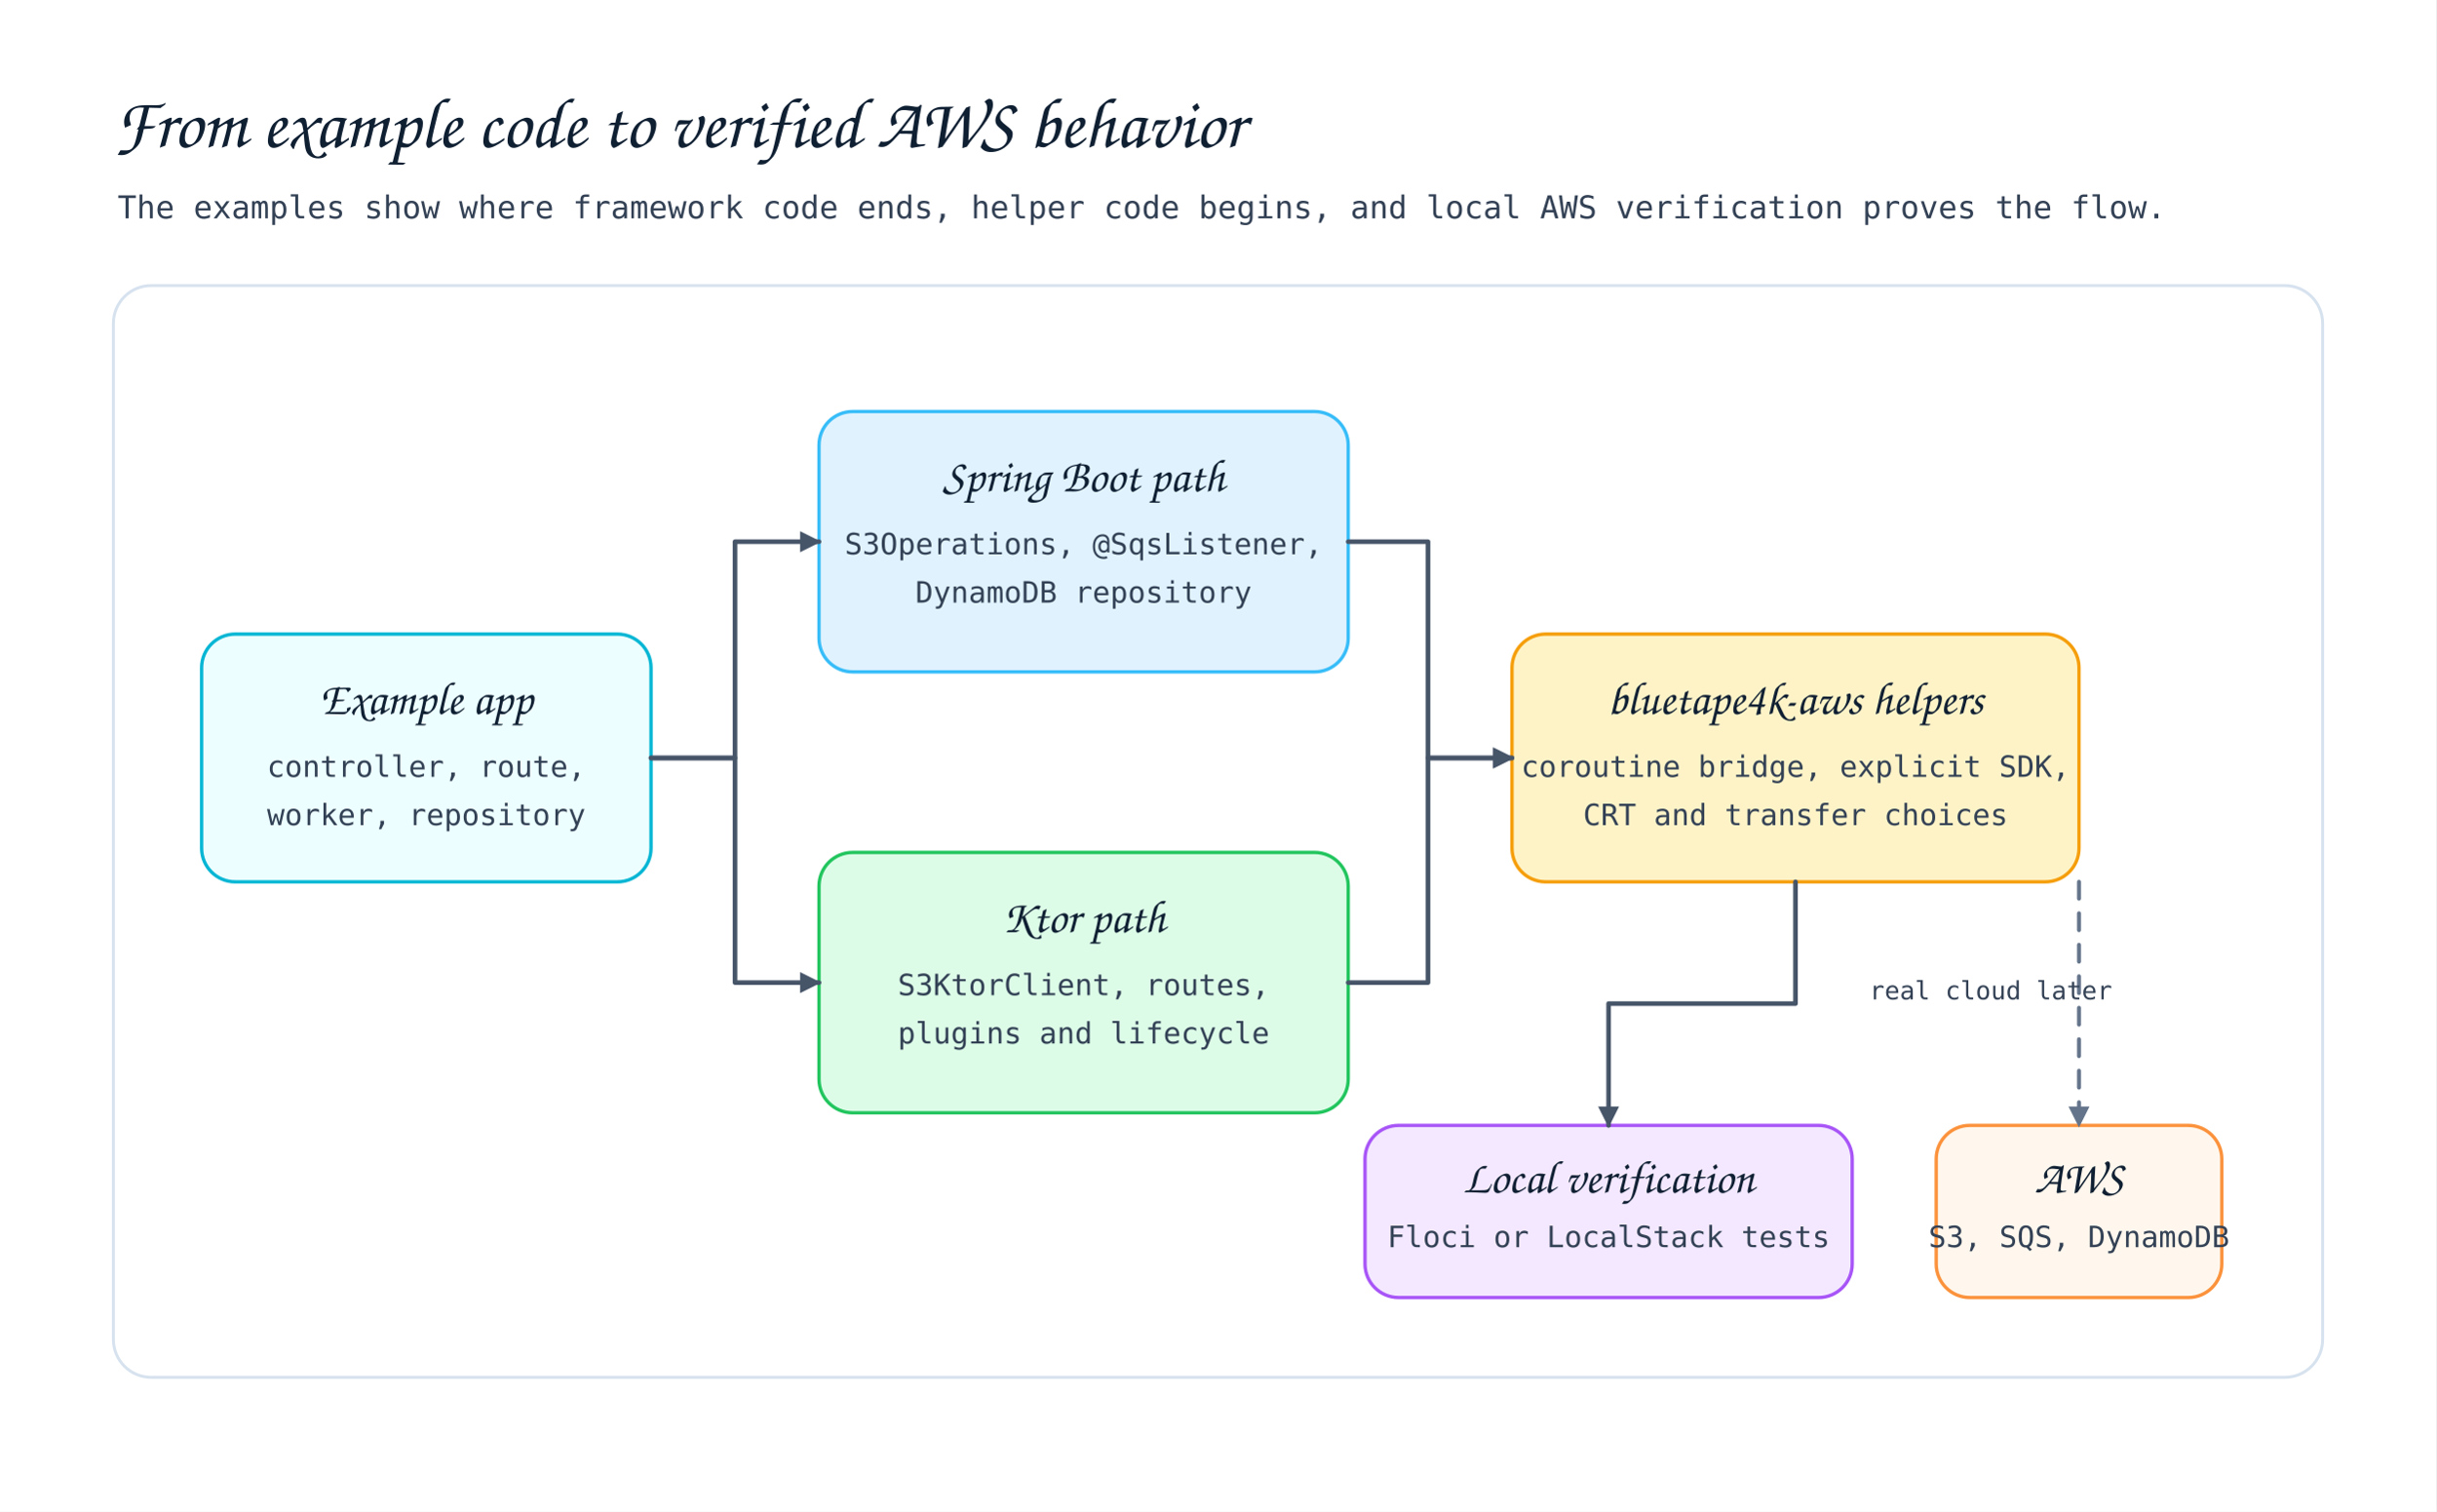
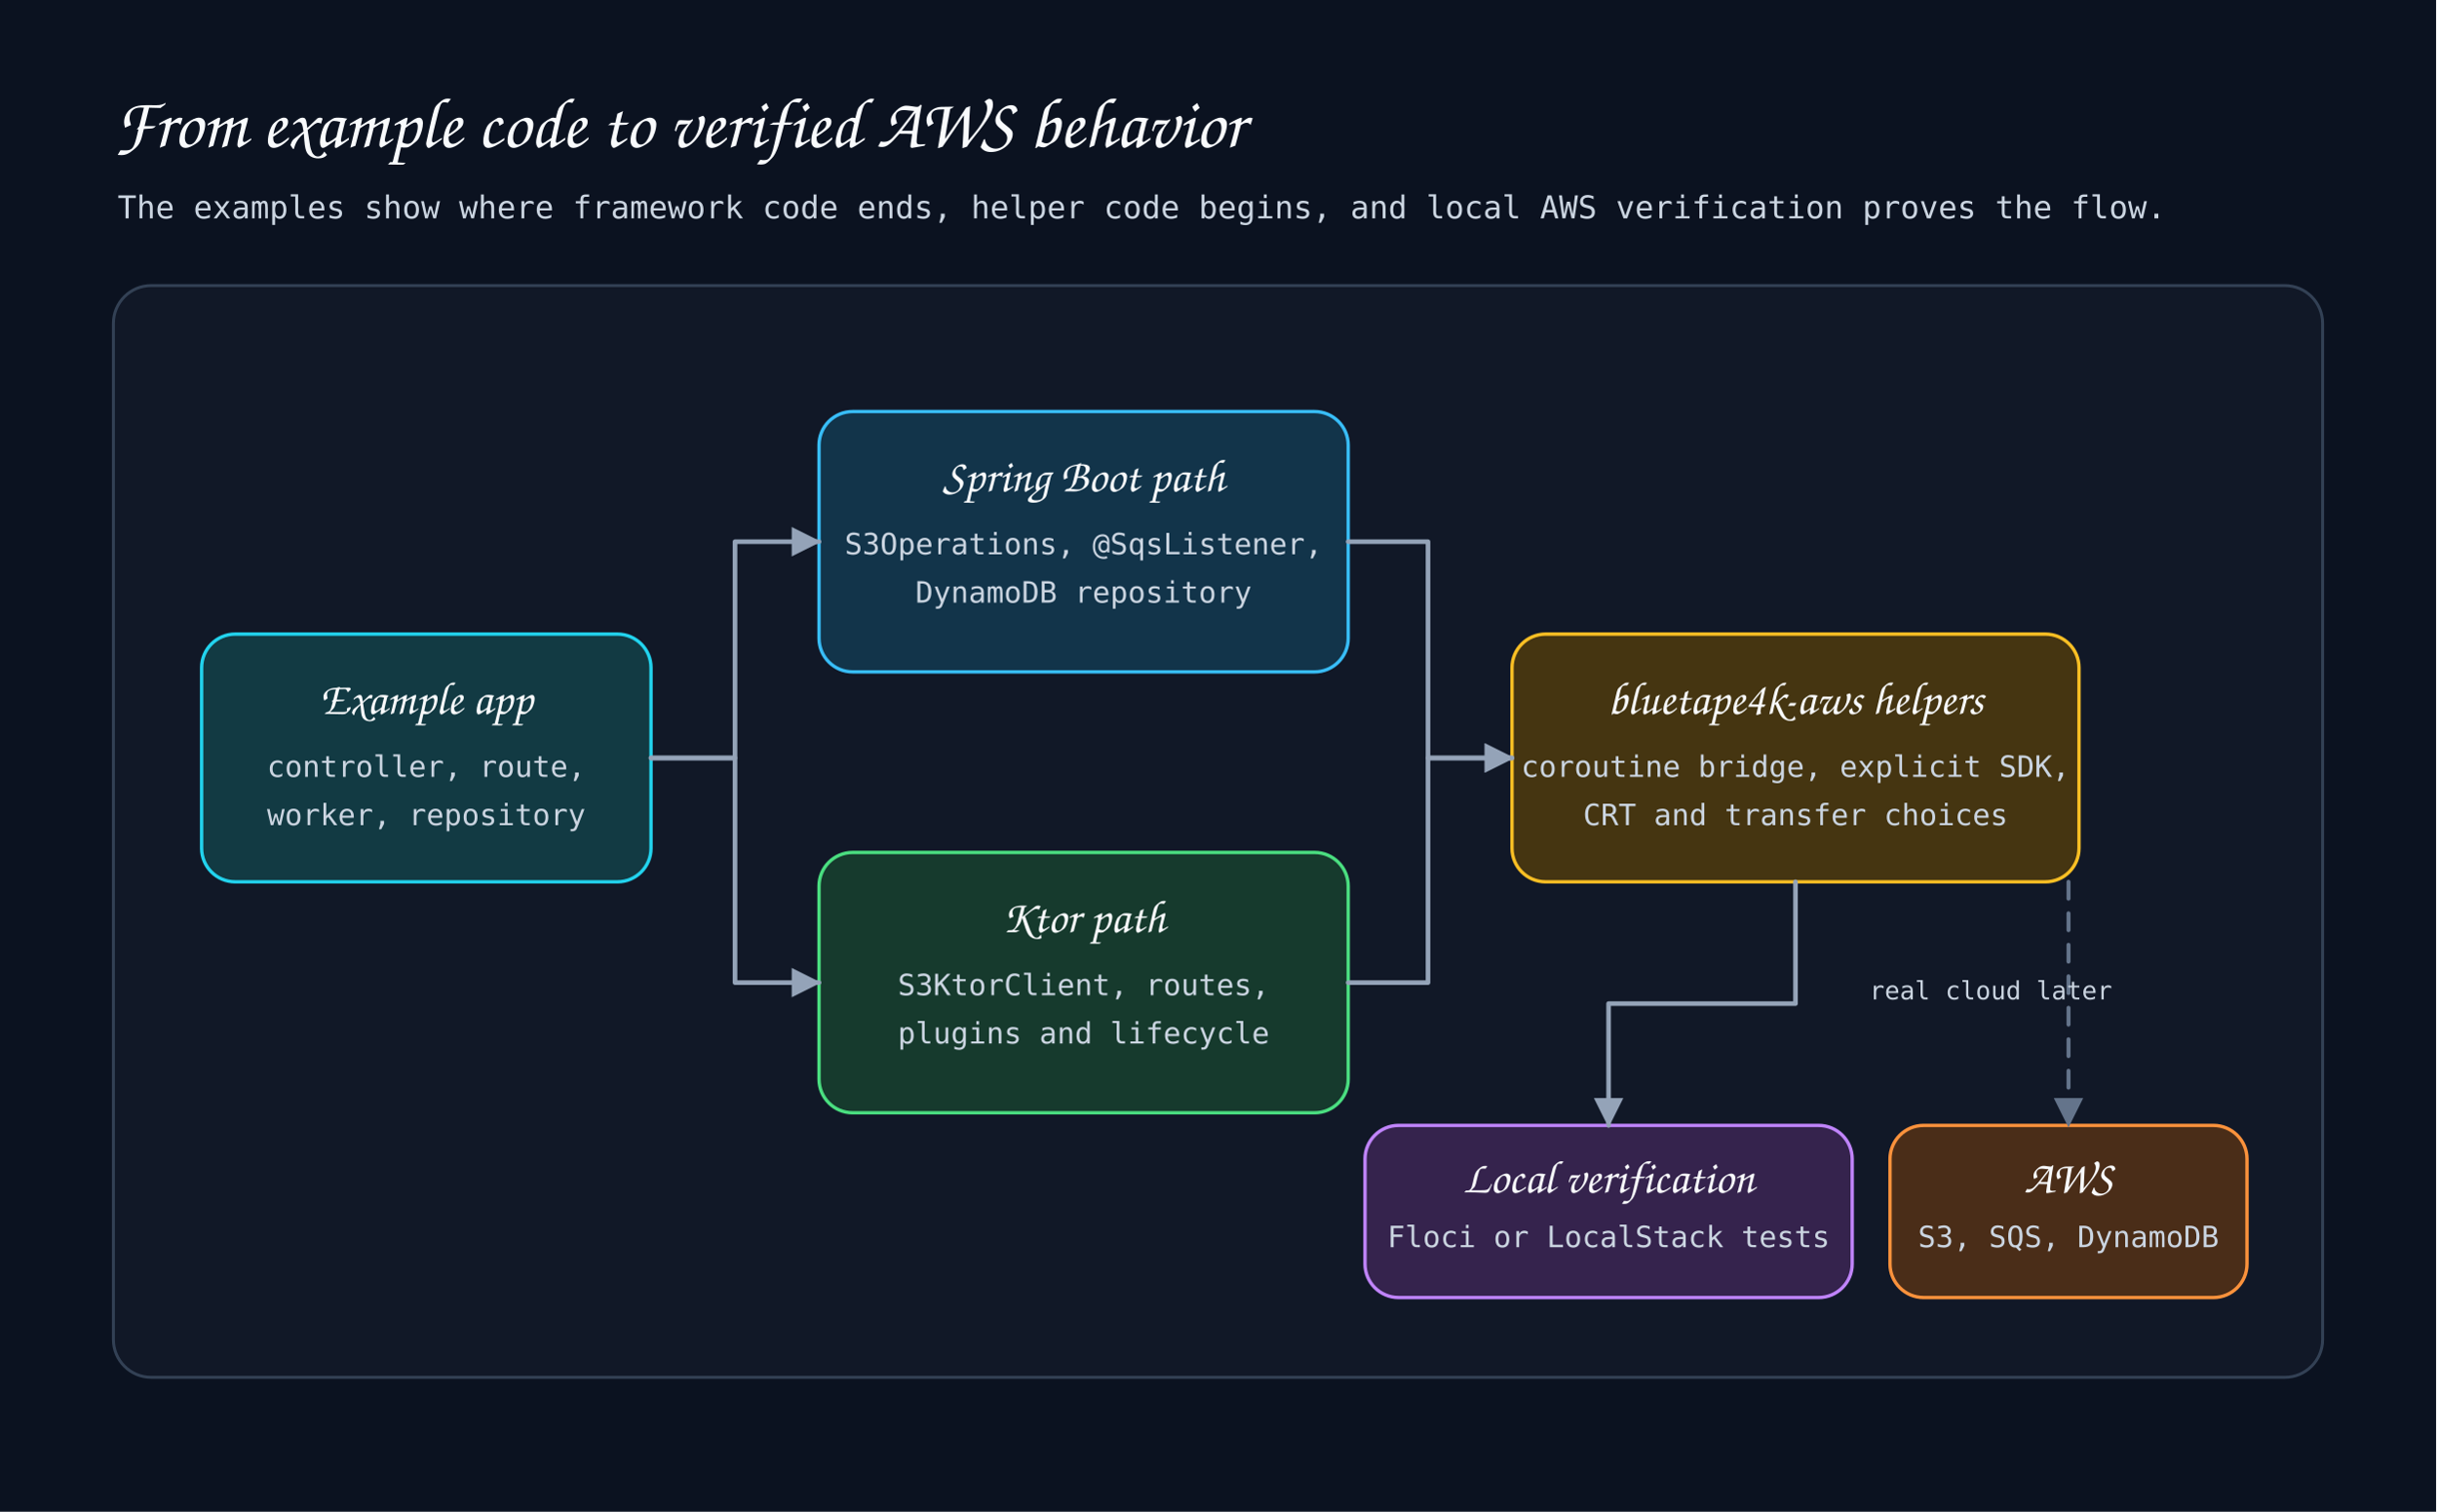
<svg xmlns="http://www.w3.org/2000/svg" width="1160" height="720" viewBox="0 0 1160 720" role="img" aria-label="bluetape4k AWS real example adoption flow">
  <defs>
    <style>
-       .title{font-family:'Architects Daughter',cursive;font-size:34px;fill:#102033}
-       .subtitle,.body,.small{font-family:'Comic Mono',monospace;fill:#334155}
-       .subtitle{font-size:15px}.label{font-family:'Architects Daughter',cursive;font-size:22px;fill:#102033}
+       .title{font-family:'Architects Daughter',cursive;font-size:34px;fill:#f8fafc}
+       .subtitle,.body,.small{font-family:'Comic Mono',monospace;fill:#cbd5e1}
+       .subtitle{font-size:15px}.label{font-family:'Architects Daughter',cursive;font-size:22px;fill:#f8fafc}
      .body{font-size:14px}.small{font-size:12px}
-       .panel{fill:#fff;stroke:#d7e2ef;stroke-width:1.4;rx:18}.card{stroke-width:1.6;rx:16}
-       .arrow{fill:none;stroke:#475569;stroke-width:2.2;stroke-linecap:round;stroke-linejoin:round;marker-end:url(#arrow)}
+       .panel{fill:#111827;stroke:#334155;stroke-width:1.4;rx:18}.card{stroke-width:1.6;rx:16}
+       .arrow{fill:none;stroke:#94a3b8;stroke-width:2.2;stroke-linecap:round;stroke-linejoin:round;marker-end:url(#arrow)}
      .muted{fill:none;stroke:#64748b;stroke-width:1.9;stroke-dasharray:8 7;stroke-linecap:round;stroke-linejoin:round;marker-end:url(#arrowMuted)}
    </style>
-     <marker id="arrow" viewBox="0 0 10 10" markerWidth="10" markerHeight="10" refX="9" refY="5" orient="auto" markerUnits="userSpaceOnUse">
-       <path d="M 0 0 L 10 5 L 0 10 Z" fill="#475569" />
+     <marker id="arrow" viewBox="0 0 14 14" markerWidth="14" markerHeight="14" refX="13" refY="7" orient="auto" markerUnits="userSpaceOnUse">
+       <path d="M 0 0 L 14 7 L 0 14 Z" fill="#94a3b8" />
    </marker>
-     <marker id="arrowMuted" viewBox="0 0 10 10" markerWidth="10" markerHeight="10" refX="9" refY="5" orient="auto" markerUnits="userSpaceOnUse">
-       <path d="M 0 0 L 10 5 L 0 10 Z" fill="#64748b" />
+     <marker id="arrowMuted" viewBox="0 0 14 14" markerWidth="14" markerHeight="14" refX="13" refY="7" orient="auto" markerUnits="userSpaceOnUse">
+       <path d="M 0 0 L 14 7 L 0 14 Z" fill="#64748b" />
    </marker>
  </defs>
-   <rect width="1160" height="720" fill="#ffffff" />
+   <rect width="1160" height="720" fill="#0b1220" />
  <text class="title" x="54" y="70">From example code to verified AWS behavior</text>
  <text class="subtitle" x="56" y="104">The examples show where framework code ends, helper code begins, and local AWS verification proves the flow.</text>
  <rect class="panel" x="54" y="136" width="1052" height="520" />
-   <rect class="card" x="96" y="302" width="214" height="118" fill="#ecfeff" stroke="#06b6d4" />
+   <rect class="card" x="96" y="302" width="214" height="118" fill="#123a43" stroke="#22d3ee" />
  <text class="label" x="203" y="340" text-anchor="middle">Example app</text>
  <text class="body" x="203" y="370" text-anchor="middle">controller, route,</text>
  <text class="body" x="203" y="393" text-anchor="middle">worker, repository</text>
-   <rect class="card" x="390" y="196" width="252" height="124" fill="#e0f2fe" stroke="#38bdf8" />
+   <rect class="card" x="390" y="196" width="252" height="124" fill="#12344a" stroke="#38bdf8" />
  <text class="label" x="516" y="234" text-anchor="middle">Spring Boot path</text>
  <text class="body" x="516" y="264" text-anchor="middle">S3Operations, @SqsListener,</text>
  <text class="body" x="516" y="287" text-anchor="middle">DynamoDB repository</text>
-   <rect class="card" x="390" y="406" width="252" height="124" fill="#dcfce7" stroke="#22c55e" />
+   <rect class="card" x="390" y="406" width="252" height="124" fill="#163a2d" stroke="#4ade80" />
  <text class="label" x="516" y="444" text-anchor="middle">Ktor path</text>
  <text class="body" x="516" y="474" text-anchor="middle">S3KtorClient, routes,</text>
  <text class="body" x="516" y="497" text-anchor="middle">plugins and lifecycle</text>
-   <rect class="card" x="720" y="302" width="270" height="118" fill="#fef3c7" stroke="#f59e0b" />
+   <rect class="card" x="720" y="302" width="270" height="118" fill="#453511" stroke="#fbbf24" />
  <text class="label" x="855" y="340" text-anchor="middle">bluetape4k-aws helpers</text>
  <text class="body" x="855" y="370" text-anchor="middle">coroutine bridge, explicit SDK,</text>
  <text class="body" x="855" y="393" text-anchor="middle">CRT and transfer choices</text>
-   <rect class="card" x="650" y="536" width="232" height="82" fill="#f3e8ff" stroke="#a855f7" />
+   <rect class="card" x="650" y="536" width="232" height="82" fill="#35234d" stroke="#c084fc" />
  <text class="label" x="766" y="568" text-anchor="middle">Local verification</text>
  <text class="body" x="766" y="594" text-anchor="middle">Floci or LocalStack tests</text>
-   <rect class="card" x="922" y="536" width="136" height="82" fill="#fff7ed" stroke="#fb923c" />
-   <text class="label" x="990" y="568" text-anchor="middle">AWS</text>
-   <text class="body" x="990" y="594" text-anchor="middle">S3, SQS, DynamoDB</text>
+   <rect class="card" x="900" y="536" width="170" height="82" fill="#4a2d18" stroke="#fb923c" />
+   <text class="label" x="985" y="568" text-anchor="middle">AWS</text>
+   <text class="body" x="985" y="594" text-anchor="middle">S3, SQS, DynamoDB</text>
  <polyline class="arrow" points="310,361 350,361 350,258 390,258" />
  <polyline class="arrow" points="310,361 350,361 350,468 390,468" />
  <polyline class="arrow" points="642,258 680,258 680,361 720,361" />
  <polyline class="arrow" points="642,468 680,468 680,361 720,361" />
  <polyline class="arrow" points="855,420 855,478 766,478 766,536" />
-   <polyline class="muted" points="990,420 990,536" />
+   <polyline class="muted" points="985,420 985,536" />
  <text class="small" x="948" y="476" text-anchor="middle">real cloud later</text>
  <path class="connector" d="M2 2 L3 2" fill="none" stroke="transparent" />
</svg>
